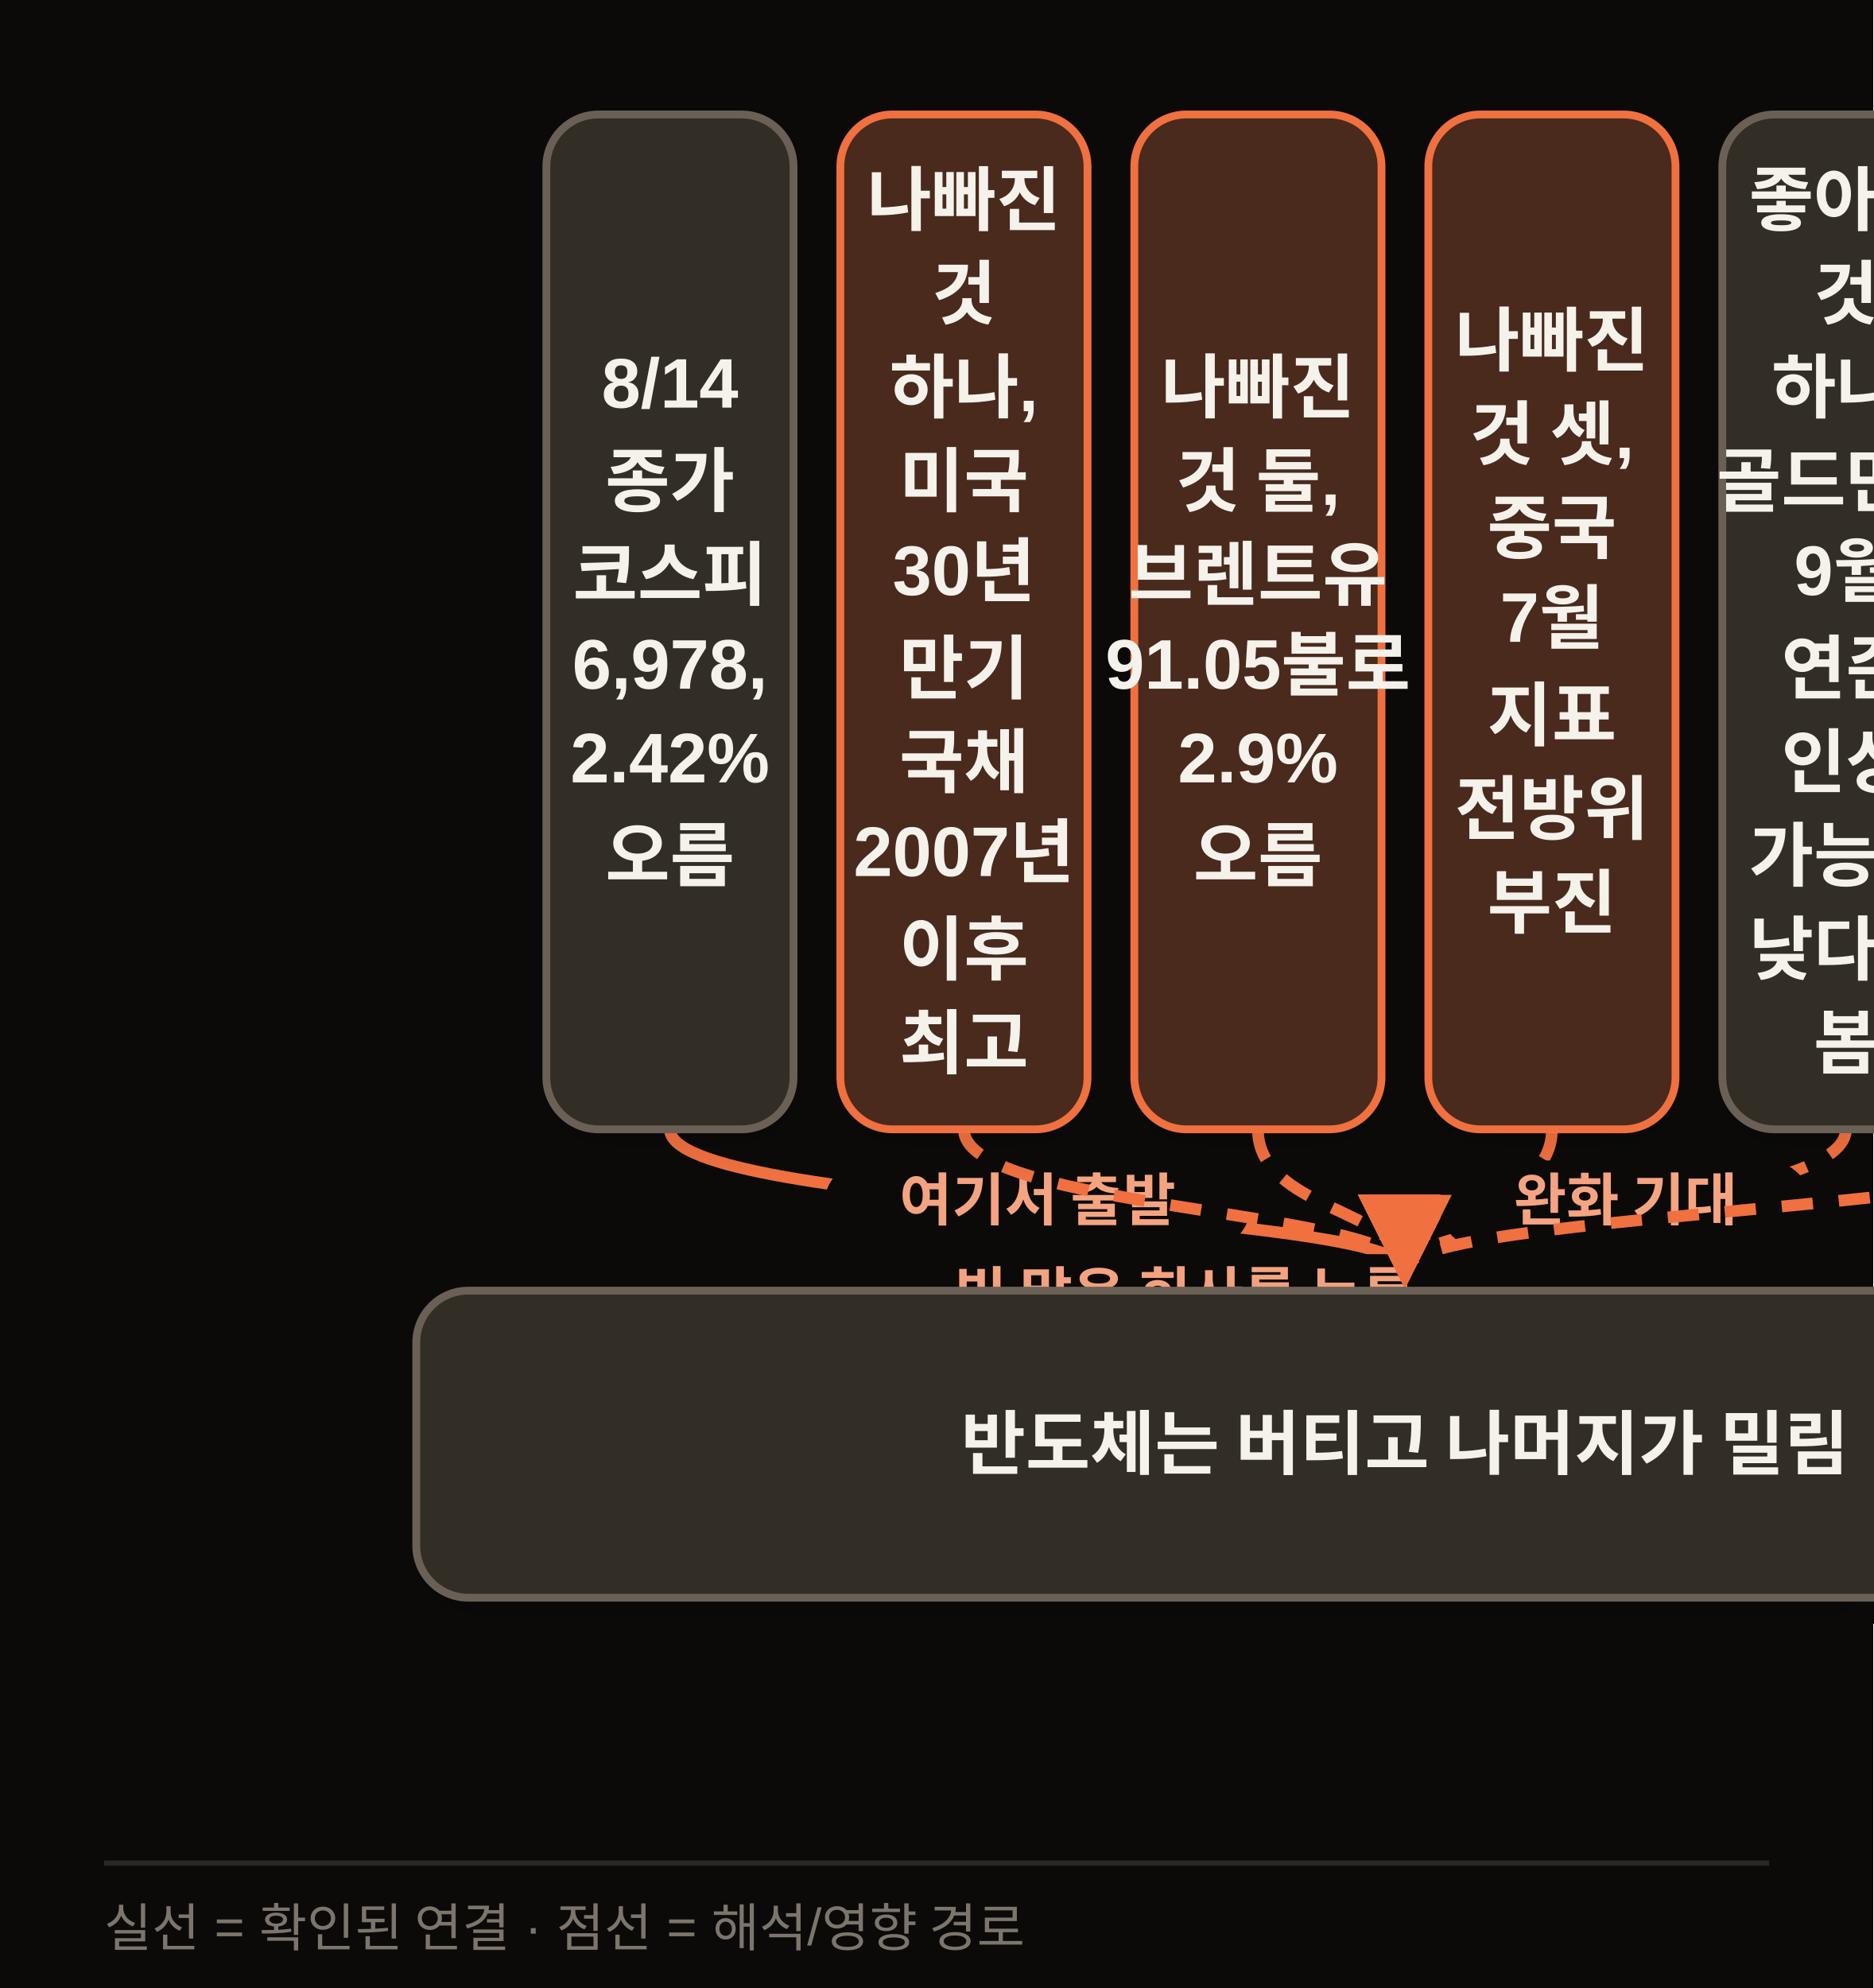
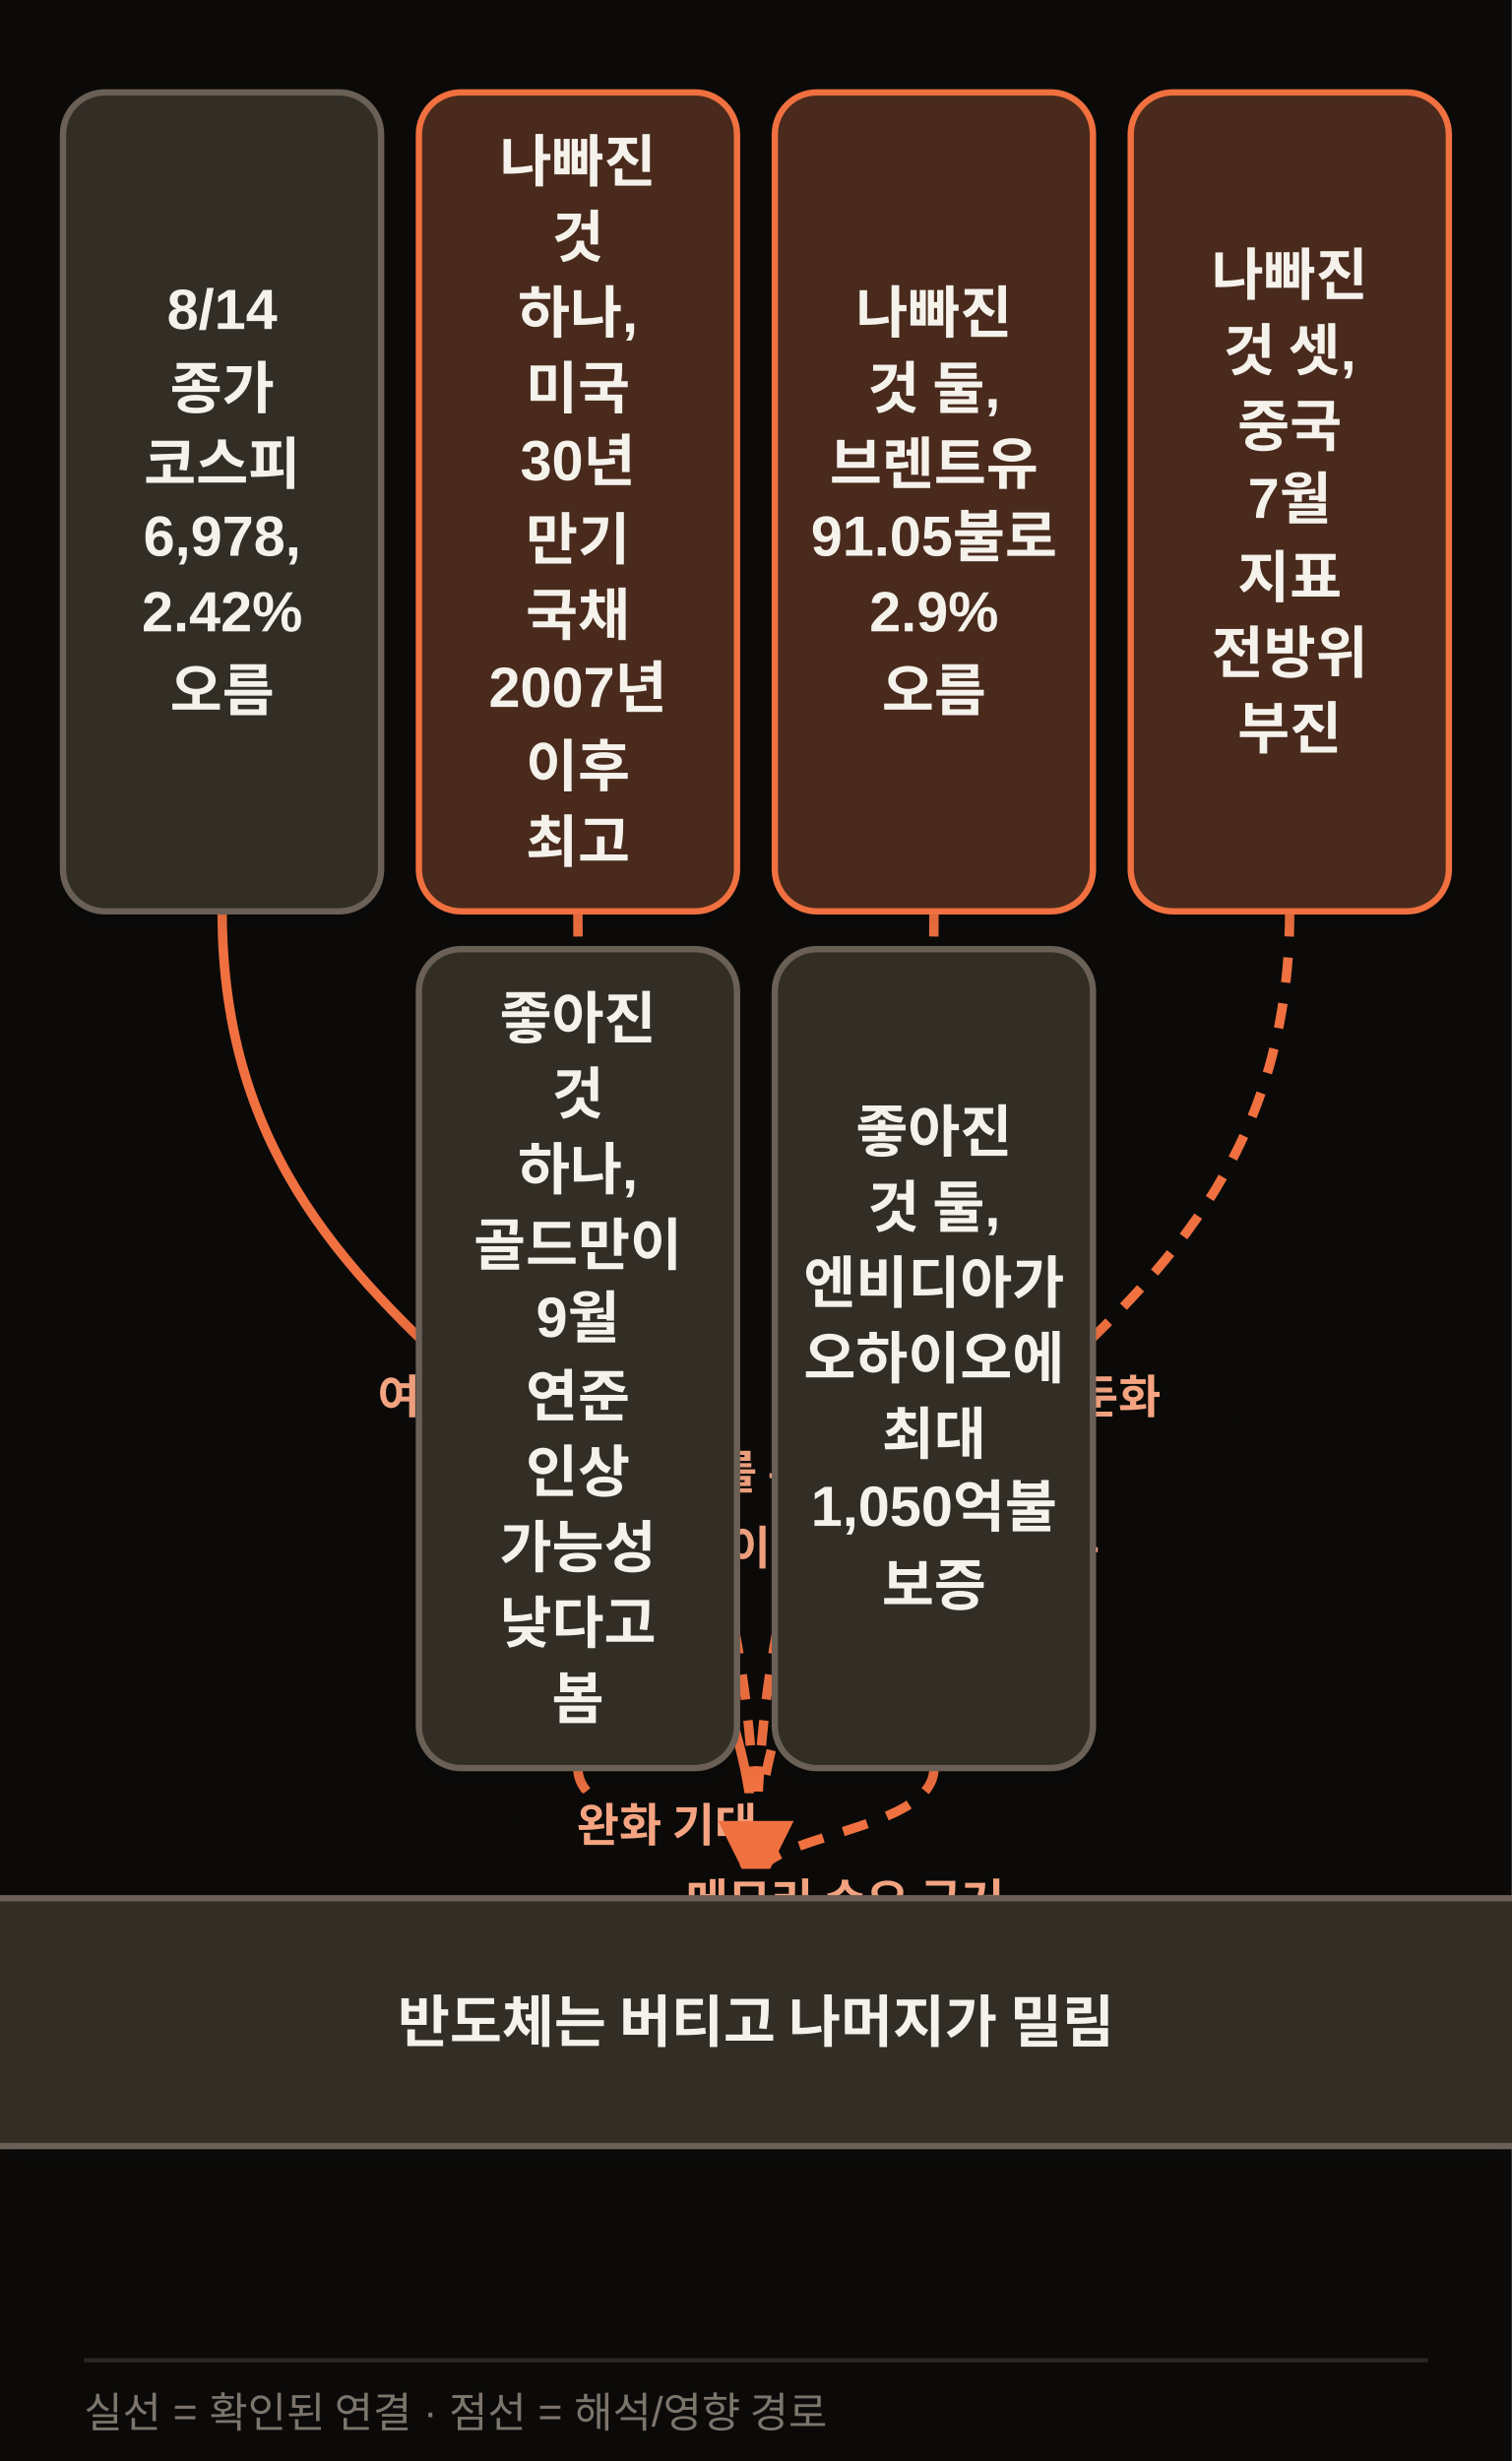
- <svg xmlns="http://www.w3.org/2000/svg" width="720" height="764" viewBox="0 0 720 764" class="morning-diagram morning-diagram-mobile" data-mobile-layout="same-topology" data-motion-orientation="TB" data-motion-steps="3">
+ <svg xmlns="http://www.w3.org/2000/svg" width="720" height="1172" viewBox="0 0 720 1172" class="morning-diagram morning-diagram-mobile" data-mobile-layout="same-topology" data-motion-orientation="TB" data-motion-steps="3">
  <defs>
    <filter id="shadow" x="-20%" y="-20%" width="140%" height="160%">
      <feDropShadow dx="0" dy="6" stdDeviation="8" flood-color="#111111" flood-opacity=".09" />
    </filter>
    <marker id="arrow" viewBox="0 0 10 10" refX="8" refY="5" markerWidth="8" markerHeight="8" orient="auto-start-reverse">
      <path d="M 0 0 L 10 5 L 0 10 z" fill="#F07040" />
    </marker>
  </defs>
-   <rect width="720" height="764" fill="#0B0A09" />
+   <rect width="720" height="1172" fill="#0B0A09" />
  <g class="motion-step motion-edge" data-motion-step="1" data-from="A" data-to="G" style="--motion-delay:4080ms">
-     <path d="M 257.5 434.0 C 257.5 465.0, 540.0 465.0, 540.0 488.0" fill="none" stroke="#F07040" stroke-width="4.5" marker-end="url(#arrow)" />
-     <rect x="316.8" y="446.0" width="164" height="34" rx="17" fill="#0B0A09" />
-     <text x="398.8" y="469.0" text-anchor="middle" font-family="Apple SD Gothic Neo,Malgun Gothic,Arial,sans-serif" font-size="22" font-weight="800" fill="#F5A481">여기서 출발</text>
+     <path d="M 105.8 434.0 C 105.8 669.0, 360.0 669.0, 360.0 896.0" fill="none" stroke="#F07040" stroke-width="4.5" marker-end="url(#arrow)" />
+     <rect x="150.9" y="650.0" width="164" height="34" rx="17" fill="#0B0A09" />
+     <text x="232.9" y="673.0" text-anchor="middle" font-family="Apple SD Gothic Neo,Malgun Gothic,Arial,sans-serif" font-size="22" font-weight="800" fill="#F5A481">여기서 출발</text>
  </g>
  <g class="motion-step motion-edge" data-motion-step="1" data-from="B" data-to="G" style="--motion-delay:4760ms">
-     <path d="M 370.5 434.0 C 370.5 465.0, 540.0 465.0, 540.0 488.0" fill="none" stroke="#F07040" stroke-width="4.5" stroke-dasharray="12 10" marker-end="url(#arrow)" />
-     <rect x="336.2" y="482.0" width="238" height="34" rx="17" fill="#0B0A09" />
-     <text x="455.2" y="505.0" text-anchor="middle" font-family="Apple SD Gothic Neo,Malgun Gothic,Arial,sans-serif" font-size="22" font-weight="800" fill="#F5A481">빚 많은 회사를 누름</text>
+     <path d="M 275.2 434.0 C 275.2 669.0, 360.0 669.0, 360.0 896.0" fill="none" stroke="#F07040" stroke-width="4.5" stroke-dasharray="12 10" marker-end="url(#arrow)" />
+     <rect x="198.6" y="686.0" width="238" height="34" rx="17" fill="#0B0A09" />
+     <text x="317.6" y="709.0" text-anchor="middle" font-family="Apple SD Gothic Neo,Malgun Gothic,Arial,sans-serif" font-size="22" font-weight="800" fill="#F5A481">빚 많은 회사를 누름</text>
  </g>
-   <g class="motion-step motion-edge" data-motion-step="1" data-from="C" data-to="G" style="--motion-delay:5440ms">
-     <path d="M 483.5 434.0 C 483.5 465.0, 540.0 465.0, 540.0 488.0" fill="none" stroke="#F07040" stroke-width="4.5" stroke-dasharray="12 10" marker-end="url(#arrow)" />
-     <rect x="392.8" y="518.0" width="238" height="34" rx="17" fill="#0B0A09" />
-     <text x="511.8" y="541.0" text-anchor="middle" font-family="Apple SD Gothic Neo,Malgun Gothic,Arial,sans-serif" font-size="22" font-weight="800" fill="#F5A481">기름 많이 쓰는 회사를 누름</text>
+   <g class="motion-step motion-edge" data-motion-step="1" data-from="C" data-to="G" style="--motion-delay:6120ms">
+     <path d="M 444.8 434.0 C 444.8 669.0, 360.0 669.0, 360.0 896.0" fill="none" stroke="#F07040" stroke-width="4.5" stroke-dasharray="12 10" marker-end="url(#arrow)" />
+     <rect x="283.4" y="722.0" width="238" height="34" rx="17" fill="#0B0A09" />
+     <text x="402.4" y="745.0" text-anchor="middle" font-family="Apple SD Gothic Neo,Malgun Gothic,Arial,sans-serif" font-size="22" font-weight="800" fill="#F5A481">기름 많이 쓰는 회사를 누름</text>
  </g>
-   <g class="motion-step motion-edge" data-motion-step="1" data-from="D" data-to="G" style="--motion-delay:6120ms">
-     <path d="M 596.5 434.0 C 596.5 465.0, 540.0 465.0, 540.0 488.0" fill="none" stroke="#F07040" stroke-width="4.5" stroke-dasharray="12 10" marker-end="url(#arrow)" />
-     <rect x="465.2" y="554.0" width="206" height="34" rx="17" fill="#0B0A09" />
-     <text x="568.2" y="577.0" text-anchor="middle" font-family="Apple SD Gothic Neo,Malgun Gothic,Arial,sans-serif" font-size="22" font-weight="800" fill="#F5A481">중국 수요 둔화</text>
+   <g class="motion-step motion-edge" data-motion-step="1" data-from="D" data-to="G" style="--motion-delay:7480ms">
+     <path d="M 614.2 434.0 C 614.2 669.0, 360.0 669.0, 360.0 896.0" fill="none" stroke="#F07040" stroke-width="4.5" stroke-dasharray="12 10" marker-end="url(#arrow)" />
+     <rect x="384.1" y="650.0" width="206" height="34" rx="17" fill="#0B0A09" />
+     <text x="487.1" y="673.0" text-anchor="middle" font-family="Apple SD Gothic Neo,Malgun Gothic,Arial,sans-serif" font-size="22" font-weight="800" fill="#F5A481">중국 수요 둔화</text>
  </g>
-   <g class="motion-step motion-edge" data-motion-step="1" data-from="E" data-to="G" style="--motion-delay:6800ms">
-     <path d="M 709.5 434.0 C 709.5 465.0, 540.0 465.0, 540.0 488.0" fill="none" stroke="#F07040" stroke-width="4.5" stroke-dasharray="12 10" marker-end="url(#arrow)" />
-     <rect x="553.2" y="446.0" width="143" height="34" rx="17" fill="#0B0A09" />
-     <text x="624.8" y="469.0" text-anchor="middle" font-family="Apple SD Gothic Neo,Malgun Gothic,Arial,sans-serif" font-size="22" font-weight="800" fill="#F5A481">완화 기대</text>
+   <g class="motion-step motion-edge" data-motion-step="1" data-from="E" data-to="G" style="--motion-delay:5440ms">
+     <path d="M 275.2 842.0 C 275.2 873.0, 360.0 873.0, 360.0 896.0" fill="none" stroke="#F07040" stroke-width="4.5" stroke-dasharray="12 10" marker-end="url(#arrow)" />
+     <rect x="246.1" y="854.0" width="143" height="34" rx="17" fill="#0B0A09" />
+     <text x="317.6" y="877.0" text-anchor="middle" font-family="Apple SD Gothic Neo,Malgun Gothic,Arial,sans-serif" font-size="22" font-weight="800" fill="#F5A481">완화 기대</text>
  </g>
-   <g class="motion-step motion-edge" data-motion-step="1" data-from="F" data-to="G" style="--motion-delay:7480ms">
-     <path d="M 822.5 434.0 C 822.5 465.0, 540.0 465.0, 540.0 488.0" fill="none" stroke="#F07040" stroke-width="4.5" stroke-dasharray="12 10" marker-end="url(#arrow)" />
-     <rect x="567.8" y="590.0" width="227" height="34" rx="17" fill="#0B0A09" />
-     <text x="681.2" y="613.0" text-anchor="middle" font-family="Apple SD Gothic Neo,Malgun Gothic,Arial,sans-serif" font-size="22" font-weight="800" fill="#F5A481">메모리 수요 근거</text>
+   <g class="motion-step motion-edge" data-motion-step="1" data-from="F" data-to="G" style="--motion-delay:6800ms">
+     <path d="M 444.8 842.0 C 444.8 873.0, 360.0 873.0, 360.0 896.0" fill="none" stroke="#F07040" stroke-width="4.5" stroke-dasharray="12 10" marker-end="url(#arrow)" />
+     <rect x="288.9" y="890.0" width="227" height="34" rx="17" fill="#0B0A09" />
+     <text x="402.4" y="913.0" text-anchor="middle" font-family="Apple SD Gothic Neo,Malgun Gothic,Arial,sans-serif" font-size="22" font-weight="800" fill="#F5A481">메모리 수요 근거</text>
  </g>
  <g class="motion-step motion-node" data-motion-step="0" style="--motion-delay:0ms;--motion-accent-delay:640ms">
-     <rect class="motion-node-shape" x="210.0" y="44.0" width="95.0" height="390" rx="20" fill="#332E26" stroke="#6B6156" stroke-width="3" filter="url(#shadow)" />
-     <text x="257.5" y="149.0" text-anchor="middle" dominant-baseline="middle" font-family="Apple SD Gothic Neo,Malgun Gothic,Arial,sans-serif" font-size="27" font-weight="800" fill="#F5F2EC">8/14</text>
-     <text x="257.5" y="185.0" text-anchor="middle" dominant-baseline="middle" font-family="Apple SD Gothic Neo,Malgun Gothic,Arial,sans-serif" font-size="27" font-weight="800" fill="#F5F2EC">종가</text>
-     <text x="257.5" y="221.0" text-anchor="middle" dominant-baseline="middle" font-family="Apple SD Gothic Neo,Malgun Gothic,Arial,sans-serif" font-size="27" font-weight="800" fill="#F5F2EC">코스피</text>
-     <text x="257.5" y="257.0" text-anchor="middle" dominant-baseline="middle" font-family="Apple SD Gothic Neo,Malgun Gothic,Arial,sans-serif" font-size="27" font-weight="800" fill="#F5F2EC">6,978,</text>
-     <text x="257.5" y="293.0" text-anchor="middle" dominant-baseline="middle" font-family="Apple SD Gothic Neo,Malgun Gothic,Arial,sans-serif" font-size="27" font-weight="800" fill="#F5F2EC">2.42%</text>
-     <text x="257.5" y="329.0" text-anchor="middle" dominant-baseline="middle" font-family="Apple SD Gothic Neo,Malgun Gothic,Arial,sans-serif" font-size="27" font-weight="800" fill="#F5F2EC">오름</text>
+     <rect class="motion-node-shape" x="30.0" y="44.0" width="151.5" height="390" rx="20" fill="#332E26" stroke="#6B6156" stroke-width="3" filter="url(#shadow)" />
+     <text x="105.8" y="149.0" text-anchor="middle" dominant-baseline="middle" font-family="Apple SD Gothic Neo,Malgun Gothic,Arial,sans-serif" font-size="27" font-weight="800" fill="#F5F2EC">8/14</text>
+     <text x="105.8" y="185.0" text-anchor="middle" dominant-baseline="middle" font-family="Apple SD Gothic Neo,Malgun Gothic,Arial,sans-serif" font-size="27" font-weight="800" fill="#F5F2EC">종가</text>
+     <text x="105.8" y="221.0" text-anchor="middle" dominant-baseline="middle" font-family="Apple SD Gothic Neo,Malgun Gothic,Arial,sans-serif" font-size="27" font-weight="800" fill="#F5F2EC">코스피</text>
+     <text x="105.8" y="257.0" text-anchor="middle" dominant-baseline="middle" font-family="Apple SD Gothic Neo,Malgun Gothic,Arial,sans-serif" font-size="27" font-weight="800" fill="#F5F2EC">6,978,</text>
+     <text x="105.8" y="293.0" text-anchor="middle" dominant-baseline="middle" font-family="Apple SD Gothic Neo,Malgun Gothic,Arial,sans-serif" font-size="27" font-weight="800" fill="#F5F2EC">2.42%</text>
+     <text x="105.8" y="329.0" text-anchor="middle" dominant-baseline="middle" font-family="Apple SD Gothic Neo,Malgun Gothic,Arial,sans-serif" font-size="27" font-weight="800" fill="#F5F2EC">오름</text>
  </g>
  <g class="motion-step motion-node motion-risk" data-motion-step="0" style="--motion-delay:680ms;--motion-accent-delay:1320ms">
-     <rect class="motion-node-shape" x="323.0" y="44.0" width="95.0" height="390" rx="20" fill="#4A2C1A" stroke="#F07040" stroke-width="3" filter="url(#shadow)" />
-     <text x="370.5" y="77.0" text-anchor="middle" dominant-baseline="middle" font-family="Apple SD Gothic Neo,Malgun Gothic,Arial,sans-serif" font-size="27" font-weight="800" fill="#F5F2EC">나빠진</text>
-     <text x="370.5" y="113.0" text-anchor="middle" dominant-baseline="middle" font-family="Apple SD Gothic Neo,Malgun Gothic,Arial,sans-serif" font-size="27" font-weight="800" fill="#F5F2EC">것</text>
-     <text x="370.5" y="149.0" text-anchor="middle" dominant-baseline="middle" font-family="Apple SD Gothic Neo,Malgun Gothic,Arial,sans-serif" font-size="27" font-weight="800" fill="#F5F2EC">하나,</text>
-     <text x="370.5" y="185.0" text-anchor="middle" dominant-baseline="middle" font-family="Apple SD Gothic Neo,Malgun Gothic,Arial,sans-serif" font-size="27" font-weight="800" fill="#F5F2EC">미국</text>
-     <text x="370.5" y="221.0" text-anchor="middle" dominant-baseline="middle" font-family="Apple SD Gothic Neo,Malgun Gothic,Arial,sans-serif" font-size="27" font-weight="800" fill="#F5F2EC">30년</text>
-     <text x="370.5" y="257.0" text-anchor="middle" dominant-baseline="middle" font-family="Apple SD Gothic Neo,Malgun Gothic,Arial,sans-serif" font-size="27" font-weight="800" fill="#F5F2EC">만기</text>
-     <text x="370.5" y="293.0" text-anchor="middle" dominant-baseline="middle" font-family="Apple SD Gothic Neo,Malgun Gothic,Arial,sans-serif" font-size="27" font-weight="800" fill="#F5F2EC">국채</text>
-     <text x="370.5" y="329.0" text-anchor="middle" dominant-baseline="middle" font-family="Apple SD Gothic Neo,Malgun Gothic,Arial,sans-serif" font-size="27" font-weight="800" fill="#F5F2EC">2007년</text>
-     <text x="370.5" y="365.0" text-anchor="middle" dominant-baseline="middle" font-family="Apple SD Gothic Neo,Malgun Gothic,Arial,sans-serif" font-size="27" font-weight="800" fill="#F5F2EC">이후</text>
-     <text x="370.5" y="401.0" text-anchor="middle" dominant-baseline="middle" font-family="Apple SD Gothic Neo,Malgun Gothic,Arial,sans-serif" font-size="27" font-weight="800" fill="#F5F2EC">최고</text>
-   </g>
-   <g class="motion-step motion-node motion-risk" data-motion-step="0" style="--motion-delay:1360ms;--motion-accent-delay:2000ms">
-     <rect class="motion-node-shape" x="436.0" y="44.0" width="95.0" height="390" rx="20" fill="#4A2C1A" stroke="#F07040" stroke-width="3" filter="url(#shadow)" />
-     <text x="483.5" y="149.0" text-anchor="middle" dominant-baseline="middle" font-family="Apple SD Gothic Neo,Malgun Gothic,Arial,sans-serif" font-size="27" font-weight="800" fill="#F5F2EC">나빠진</text>
-     <text x="483.5" y="185.0" text-anchor="middle" dominant-baseline="middle" font-family="Apple SD Gothic Neo,Malgun Gothic,Arial,sans-serif" font-size="27" font-weight="800" fill="#F5F2EC">것 둘,</text>
-     <text x="483.5" y="221.0" text-anchor="middle" dominant-baseline="middle" font-family="Apple SD Gothic Neo,Malgun Gothic,Arial,sans-serif" font-size="27" font-weight="800" fill="#F5F2EC">브렌트유</text>
-     <text x="483.5" y="257.0" text-anchor="middle" dominant-baseline="middle" font-family="Apple SD Gothic Neo,Malgun Gothic,Arial,sans-serif" font-size="27" font-weight="800" fill="#F5F2EC">91.05불로</text>
-     <text x="483.5" y="293.0" text-anchor="middle" dominant-baseline="middle" font-family="Apple SD Gothic Neo,Malgun Gothic,Arial,sans-serif" font-size="27" font-weight="800" fill="#F5F2EC">2.9%</text>
-     <text x="483.5" y="329.0" text-anchor="middle" dominant-baseline="middle" font-family="Apple SD Gothic Neo,Malgun Gothic,Arial,sans-serif" font-size="27" font-weight="800" fill="#F5F2EC">오름</text>
+     <rect class="motion-node-shape" x="199.5" y="44.0" width="151.5" height="390" rx="20" fill="#4A2C1A" stroke="#F07040" stroke-width="3" filter="url(#shadow)" />
+     <text x="275.2" y="77.0" text-anchor="middle" dominant-baseline="middle" font-family="Apple SD Gothic Neo,Malgun Gothic,Arial,sans-serif" font-size="27" font-weight="800" fill="#F5F2EC">나빠진</text>
+     <text x="275.2" y="113.0" text-anchor="middle" dominant-baseline="middle" font-family="Apple SD Gothic Neo,Malgun Gothic,Arial,sans-serif" font-size="27" font-weight="800" fill="#F5F2EC">것</text>
+     <text x="275.2" y="149.0" text-anchor="middle" dominant-baseline="middle" font-family="Apple SD Gothic Neo,Malgun Gothic,Arial,sans-serif" font-size="27" font-weight="800" fill="#F5F2EC">하나,</text>
+     <text x="275.2" y="185.0" text-anchor="middle" dominant-baseline="middle" font-family="Apple SD Gothic Neo,Malgun Gothic,Arial,sans-serif" font-size="27" font-weight="800" fill="#F5F2EC">미국</text>
+     <text x="275.2" y="221.0" text-anchor="middle" dominant-baseline="middle" font-family="Apple SD Gothic Neo,Malgun Gothic,Arial,sans-serif" font-size="27" font-weight="800" fill="#F5F2EC">30년</text>
+     <text x="275.2" y="257.0" text-anchor="middle" dominant-baseline="middle" font-family="Apple SD Gothic Neo,Malgun Gothic,Arial,sans-serif" font-size="27" font-weight="800" fill="#F5F2EC">만기</text>
+     <text x="275.2" y="293.0" text-anchor="middle" dominant-baseline="middle" font-family="Apple SD Gothic Neo,Malgun Gothic,Arial,sans-serif" font-size="27" font-weight="800" fill="#F5F2EC">국채</text>
+     <text x="275.2" y="329.0" text-anchor="middle" dominant-baseline="middle" font-family="Apple SD Gothic Neo,Malgun Gothic,Arial,sans-serif" font-size="27" font-weight="800" fill="#F5F2EC">2007년</text>
+     <text x="275.2" y="365.0" text-anchor="middle" dominant-baseline="middle" font-family="Apple SD Gothic Neo,Malgun Gothic,Arial,sans-serif" font-size="27" font-weight="800" fill="#F5F2EC">이후</text>
+     <text x="275.2" y="401.0" text-anchor="middle" dominant-baseline="middle" font-family="Apple SD Gothic Neo,Malgun Gothic,Arial,sans-serif" font-size="27" font-weight="800" fill="#F5F2EC">최고</text>
  </g>
  <g class="motion-step motion-node motion-risk" data-motion-step="0" style="--motion-delay:2040ms;--motion-accent-delay:2680ms">
-     <rect class="motion-node-shape" x="549.0" y="44.0" width="95.0" height="390" rx="20" fill="#4A2C1A" stroke="#F07040" stroke-width="3" filter="url(#shadow)" />
-     <text x="596.5" y="131.0" text-anchor="middle" dominant-baseline="middle" font-family="Apple SD Gothic Neo,Malgun Gothic,Arial,sans-serif" font-size="27" font-weight="800" fill="#F5F2EC">나빠진</text>
-     <text x="596.5" y="167.0" text-anchor="middle" dominant-baseline="middle" font-family="Apple SD Gothic Neo,Malgun Gothic,Arial,sans-serif" font-size="27" font-weight="800" fill="#F5F2EC">것 셋,</text>
-     <text x="596.5" y="203.0" text-anchor="middle" dominant-baseline="middle" font-family="Apple SD Gothic Neo,Malgun Gothic,Arial,sans-serif" font-size="27" font-weight="800" fill="#F5F2EC">중국</text>
-     <text x="596.5" y="239.0" text-anchor="middle" dominant-baseline="middle" font-family="Apple SD Gothic Neo,Malgun Gothic,Arial,sans-serif" font-size="27" font-weight="800" fill="#F5F2EC">7월</text>
-     <text x="596.5" y="275.0" text-anchor="middle" dominant-baseline="middle" font-family="Apple SD Gothic Neo,Malgun Gothic,Arial,sans-serif" font-size="27" font-weight="800" fill="#F5F2EC">지표</text>
-     <text x="596.5" y="311.0" text-anchor="middle" dominant-baseline="middle" font-family="Apple SD Gothic Neo,Malgun Gothic,Arial,sans-serif" font-size="27" font-weight="800" fill="#F5F2EC">전방위</text>
-     <text x="596.5" y="347.0" text-anchor="middle" dominant-baseline="middle" font-family="Apple SD Gothic Neo,Malgun Gothic,Arial,sans-serif" font-size="27" font-weight="800" fill="#F5F2EC">부진</text>
+     <rect class="motion-node-shape" x="369.0" y="44.0" width="151.5" height="390" rx="20" fill="#4A2C1A" stroke="#F07040" stroke-width="3" filter="url(#shadow)" />
+     <text x="444.8" y="149.0" text-anchor="middle" dominant-baseline="middle" font-family="Apple SD Gothic Neo,Malgun Gothic,Arial,sans-serif" font-size="27" font-weight="800" fill="#F5F2EC">나빠진</text>
+     <text x="444.8" y="185.0" text-anchor="middle" dominant-baseline="middle" font-family="Apple SD Gothic Neo,Malgun Gothic,Arial,sans-serif" font-size="27" font-weight="800" fill="#F5F2EC">것 둘,</text>
+     <text x="444.8" y="221.0" text-anchor="middle" dominant-baseline="middle" font-family="Apple SD Gothic Neo,Malgun Gothic,Arial,sans-serif" font-size="27" font-weight="800" fill="#F5F2EC">브렌트유</text>
+     <text x="444.8" y="257.0" text-anchor="middle" dominant-baseline="middle" font-family="Apple SD Gothic Neo,Malgun Gothic,Arial,sans-serif" font-size="27" font-weight="800" fill="#F5F2EC">91.05불로</text>
+     <text x="444.8" y="293.0" text-anchor="middle" dominant-baseline="middle" font-family="Apple SD Gothic Neo,Malgun Gothic,Arial,sans-serif" font-size="27" font-weight="800" fill="#F5F2EC">2.9%</text>
+     <text x="444.8" y="329.0" text-anchor="middle" dominant-baseline="middle" font-family="Apple SD Gothic Neo,Malgun Gothic,Arial,sans-serif" font-size="27" font-weight="800" fill="#F5F2EC">오름</text>
+   </g>
+   <g class="motion-step motion-node motion-risk" data-motion-step="0" style="--motion-delay:3400ms;--motion-accent-delay:4040ms">
+     <rect class="motion-node-shape" x="538.5" y="44.0" width="151.5" height="390" rx="20" fill="#4A2C1A" stroke="#F07040" stroke-width="3" filter="url(#shadow)" />
+     <text x="614.2" y="131.0" text-anchor="middle" dominant-baseline="middle" font-family="Apple SD Gothic Neo,Malgun Gothic,Arial,sans-serif" font-size="27" font-weight="800" fill="#F5F2EC">나빠진</text>
+     <text x="614.2" y="167.0" text-anchor="middle" dominant-baseline="middle" font-family="Apple SD Gothic Neo,Malgun Gothic,Arial,sans-serif" font-size="27" font-weight="800" fill="#F5F2EC">것 셋,</text>
+     <text x="614.2" y="203.0" text-anchor="middle" dominant-baseline="middle" font-family="Apple SD Gothic Neo,Malgun Gothic,Arial,sans-serif" font-size="27" font-weight="800" fill="#F5F2EC">중국</text>
+     <text x="614.2" y="239.0" text-anchor="middle" dominant-baseline="middle" font-family="Apple SD Gothic Neo,Malgun Gothic,Arial,sans-serif" font-size="27" font-weight="800" fill="#F5F2EC">7월</text>
+     <text x="614.2" y="275.0" text-anchor="middle" dominant-baseline="middle" font-family="Apple SD Gothic Neo,Malgun Gothic,Arial,sans-serif" font-size="27" font-weight="800" fill="#F5F2EC">지표</text>
+     <text x="614.2" y="311.0" text-anchor="middle" dominant-baseline="middle" font-family="Apple SD Gothic Neo,Malgun Gothic,Arial,sans-serif" font-size="27" font-weight="800" fill="#F5F2EC">전방위</text>
+     <text x="614.2" y="347.0" text-anchor="middle" dominant-baseline="middle" font-family="Apple SD Gothic Neo,Malgun Gothic,Arial,sans-serif" font-size="27" font-weight="800" fill="#F5F2EC">부진</text>
+   </g>
+   <g class="motion-step motion-node" data-motion-step="0" style="--motion-delay:1360ms;--motion-accent-delay:2000ms">
+     <rect class="motion-node-shape" x="199.5" y="452.0" width="151.5" height="390" rx="20" fill="#332E26" stroke="#6B6156" stroke-width="3" filter="url(#shadow)" />
+     <text x="275.2" y="485.0" text-anchor="middle" dominant-baseline="middle" font-family="Apple SD Gothic Neo,Malgun Gothic,Arial,sans-serif" font-size="27" font-weight="800" fill="#F5F2EC">좋아진</text>
+     <text x="275.2" y="521.0" text-anchor="middle" dominant-baseline="middle" font-family="Apple SD Gothic Neo,Malgun Gothic,Arial,sans-serif" font-size="27" font-weight="800" fill="#F5F2EC">것</text>
+     <text x="275.2" y="557.0" text-anchor="middle" dominant-baseline="middle" font-family="Apple SD Gothic Neo,Malgun Gothic,Arial,sans-serif" font-size="27" font-weight="800" fill="#F5F2EC">하나,</text>
+     <text x="275.2" y="593.0" text-anchor="middle" dominant-baseline="middle" font-family="Apple SD Gothic Neo,Malgun Gothic,Arial,sans-serif" font-size="27" font-weight="800" fill="#F5F2EC">골드만이</text>
+     <text x="275.2" y="629.0" text-anchor="middle" dominant-baseline="middle" font-family="Apple SD Gothic Neo,Malgun Gothic,Arial,sans-serif" font-size="27" font-weight="800" fill="#F5F2EC">9월</text>
+     <text x="275.2" y="665.0" text-anchor="middle" dominant-baseline="middle" font-family="Apple SD Gothic Neo,Malgun Gothic,Arial,sans-serif" font-size="27" font-weight="800" fill="#F5F2EC">연준</text>
+     <text x="275.2" y="701.0" text-anchor="middle" dominant-baseline="middle" font-family="Apple SD Gothic Neo,Malgun Gothic,Arial,sans-serif" font-size="27" font-weight="800" fill="#F5F2EC">인상</text>
+     <text x="275.2" y="737.0" text-anchor="middle" dominant-baseline="middle" font-family="Apple SD Gothic Neo,Malgun Gothic,Arial,sans-serif" font-size="27" font-weight="800" fill="#F5F2EC">가능성</text>
+     <text x="275.2" y="773.0" text-anchor="middle" dominant-baseline="middle" font-family="Apple SD Gothic Neo,Malgun Gothic,Arial,sans-serif" font-size="27" font-weight="800" fill="#F5F2EC">낮다고</text>
+     <text x="275.2" y="809.0" text-anchor="middle" dominant-baseline="middle" font-family="Apple SD Gothic Neo,Malgun Gothic,Arial,sans-serif" font-size="27" font-weight="800" fill="#F5F2EC">봄</text>
  </g>
  <g class="motion-step motion-node" data-motion-step="0" style="--motion-delay:2720ms;--motion-accent-delay:3360ms">
-     <rect class="motion-node-shape" x="662.0" y="44.0" width="95.0" height="390" rx="20" fill="#332E26" stroke="#6B6156" stroke-width="3" filter="url(#shadow)" />
-     <text x="709.5" y="77.0" text-anchor="middle" dominant-baseline="middle" font-family="Apple SD Gothic Neo,Malgun Gothic,Arial,sans-serif" font-size="27" font-weight="800" fill="#F5F2EC">좋아진</text>
-     <text x="709.5" y="113.0" text-anchor="middle" dominant-baseline="middle" font-family="Apple SD Gothic Neo,Malgun Gothic,Arial,sans-serif" font-size="27" font-weight="800" fill="#F5F2EC">것</text>
-     <text x="709.5" y="149.0" text-anchor="middle" dominant-baseline="middle" font-family="Apple SD Gothic Neo,Malgun Gothic,Arial,sans-serif" font-size="27" font-weight="800" fill="#F5F2EC">하나,</text>
-     <text x="709.5" y="185.0" text-anchor="middle" dominant-baseline="middle" font-family="Apple SD Gothic Neo,Malgun Gothic,Arial,sans-serif" font-size="27" font-weight="800" fill="#F5F2EC">골드만이</text>
-     <text x="709.5" y="221.0" text-anchor="middle" dominant-baseline="middle" font-family="Apple SD Gothic Neo,Malgun Gothic,Arial,sans-serif" font-size="27" font-weight="800" fill="#F5F2EC">9월</text>
-     <text x="709.5" y="257.0" text-anchor="middle" dominant-baseline="middle" font-family="Apple SD Gothic Neo,Malgun Gothic,Arial,sans-serif" font-size="27" font-weight="800" fill="#F5F2EC">연준</text>
-     <text x="709.5" y="293.0" text-anchor="middle" dominant-baseline="middle" font-family="Apple SD Gothic Neo,Malgun Gothic,Arial,sans-serif" font-size="27" font-weight="800" fill="#F5F2EC">인상</text>
-     <text x="709.5" y="329.0" text-anchor="middle" dominant-baseline="middle" font-family="Apple SD Gothic Neo,Malgun Gothic,Arial,sans-serif" font-size="27" font-weight="800" fill="#F5F2EC">가능성</text>
-     <text x="709.5" y="365.0" text-anchor="middle" dominant-baseline="middle" font-family="Apple SD Gothic Neo,Malgun Gothic,Arial,sans-serif" font-size="27" font-weight="800" fill="#F5F2EC">낮다고</text>
-     <text x="709.5" y="401.0" text-anchor="middle" dominant-baseline="middle" font-family="Apple SD Gothic Neo,Malgun Gothic,Arial,sans-serif" font-size="27" font-weight="800" fill="#F5F2EC">봄</text>
-   </g>
-   <g class="motion-step motion-node" data-motion-step="0" style="--motion-delay:3400ms;--motion-accent-delay:4040ms">
-     <rect class="motion-node-shape" x="775.0" y="44.0" width="95.0" height="390" rx="20" fill="#332E26" stroke="#6B6156" stroke-width="3" filter="url(#shadow)" />
-     <text x="822.5" y="131.0" text-anchor="middle" dominant-baseline="middle" font-family="Apple SD Gothic Neo,Malgun Gothic,Arial,sans-serif" font-size="27" font-weight="800" fill="#F5F2EC">좋아진</text>
-     <text x="822.5" y="167.0" text-anchor="middle" dominant-baseline="middle" font-family="Apple SD Gothic Neo,Malgun Gothic,Arial,sans-serif" font-size="27" font-weight="800" fill="#F5F2EC">것 둘,</text>
-     <text x="822.5" y="203.0" text-anchor="middle" dominant-baseline="middle" font-family="Apple SD Gothic Neo,Malgun Gothic,Arial,sans-serif" font-size="27" font-weight="800" fill="#F5F2EC">엔비디아가</text>
-     <text x="822.5" y="239.0" text-anchor="middle" dominant-baseline="middle" font-family="Apple SD Gothic Neo,Malgun Gothic,Arial,sans-serif" font-size="27" font-weight="800" fill="#F5F2EC">오하이오에</text>
-     <text x="822.5" y="275.0" text-anchor="middle" dominant-baseline="middle" font-family="Apple SD Gothic Neo,Malgun Gothic,Arial,sans-serif" font-size="27" font-weight="800" fill="#F5F2EC">최대</text>
-     <text x="822.5" y="311.0" text-anchor="middle" dominant-baseline="middle" font-family="Apple SD Gothic Neo,Malgun Gothic,Arial,sans-serif" font-size="27" font-weight="800" fill="#F5F2EC">1,050억불</text>
-     <text x="822.5" y="347.0" text-anchor="middle" dominant-baseline="middle" font-family="Apple SD Gothic Neo,Malgun Gothic,Arial,sans-serif" font-size="27" font-weight="800" fill="#F5F2EC">보증</text>
+     <rect class="motion-node-shape" x="369.0" y="452.0" width="151.5" height="390" rx="20" fill="#332E26" stroke="#6B6156" stroke-width="3" filter="url(#shadow)" />
+     <text x="444.8" y="539.0" text-anchor="middle" dominant-baseline="middle" font-family="Apple SD Gothic Neo,Malgun Gothic,Arial,sans-serif" font-size="27" font-weight="800" fill="#F5F2EC">좋아진</text>
+     <text x="444.8" y="575.0" text-anchor="middle" dominant-baseline="middle" font-family="Apple SD Gothic Neo,Malgun Gothic,Arial,sans-serif" font-size="27" font-weight="800" fill="#F5F2EC">것 둘,</text>
+     <text x="444.8" y="611.0" text-anchor="middle" dominant-baseline="middle" font-family="Apple SD Gothic Neo,Malgun Gothic,Arial,sans-serif" font-size="27" font-weight="800" fill="#F5F2EC">엔비디아가</text>
+     <text x="444.8" y="647.0" text-anchor="middle" dominant-baseline="middle" font-family="Apple SD Gothic Neo,Malgun Gothic,Arial,sans-serif" font-size="27" font-weight="800" fill="#F5F2EC">오하이오에</text>
+     <text x="444.8" y="683.0" text-anchor="middle" dominant-baseline="middle" font-family="Apple SD Gothic Neo,Malgun Gothic,Arial,sans-serif" font-size="27" font-weight="800" fill="#F5F2EC">최대</text>
+     <text x="444.8" y="719.0" text-anchor="middle" dominant-baseline="middle" font-family="Apple SD Gothic Neo,Malgun Gothic,Arial,sans-serif" font-size="27" font-weight="800" fill="#F5F2EC">1,050억불</text>
+     <text x="444.8" y="755.0" text-anchor="middle" dominant-baseline="middle" font-family="Apple SD Gothic Neo,Malgun Gothic,Arial,sans-serif" font-size="27" font-weight="800" fill="#F5F2EC">보증</text>
  </g>
  <g class="motion-step motion-node" data-motion-step="2" style="--motion-delay:8160ms;--motion-accent-delay:8800ms">
-     <rect class="motion-node-shape" x="160.0" y="496.0" width="760.0" height="118.0" rx="20" fill="#332E26" stroke="#6B6156" stroke-width="3" filter="url(#shadow)" />
-     <text x="540.0" y="555.0" text-anchor="middle" dominant-baseline="middle" font-family="Apple SD Gothic Neo,Malgun Gothic,Arial,sans-serif" font-size="27" font-weight="800" fill="#F5F2EC">반도체는 버티고 나머지가 밀림</text>
+     <rect class="motion-node-shape" x="-20.0" y="904.0" width="760.0" height="118.0" rx="20" fill="#332E26" stroke="#6B6156" stroke-width="3" filter="url(#shadow)" />
+     <text x="360.0" y="963.0" text-anchor="middle" dominant-baseline="middle" font-family="Apple SD Gothic Neo,Malgun Gothic,Arial,sans-serif" font-size="27" font-weight="800" fill="#F5F2EC">반도체는 버티고 나머지가 밀림</text>
  </g>
-   <line x1="40" y1="716" x2="680" y2="716" stroke="#2A2724" stroke-width="2" />
-   <text x="40" y="748" font-family="Apple SD Gothic Neo,Malgun Gothic,Arial,sans-serif" font-size="20" fill="#7C756C">실선 = 확인된 연결 · 점선 = 해석/영향 경로</text>
+   <line x1="40" y1="1124" x2="680" y2="1124" stroke="#2A2724" stroke-width="2" />
+   <text x="40" y="1156" font-family="Apple SD Gothic Neo,Malgun Gothic,Arial,sans-serif" font-size="20" fill="#7C756C">실선 = 확인된 연결 · 점선 = 해석/영향 경로</text>
</svg>
